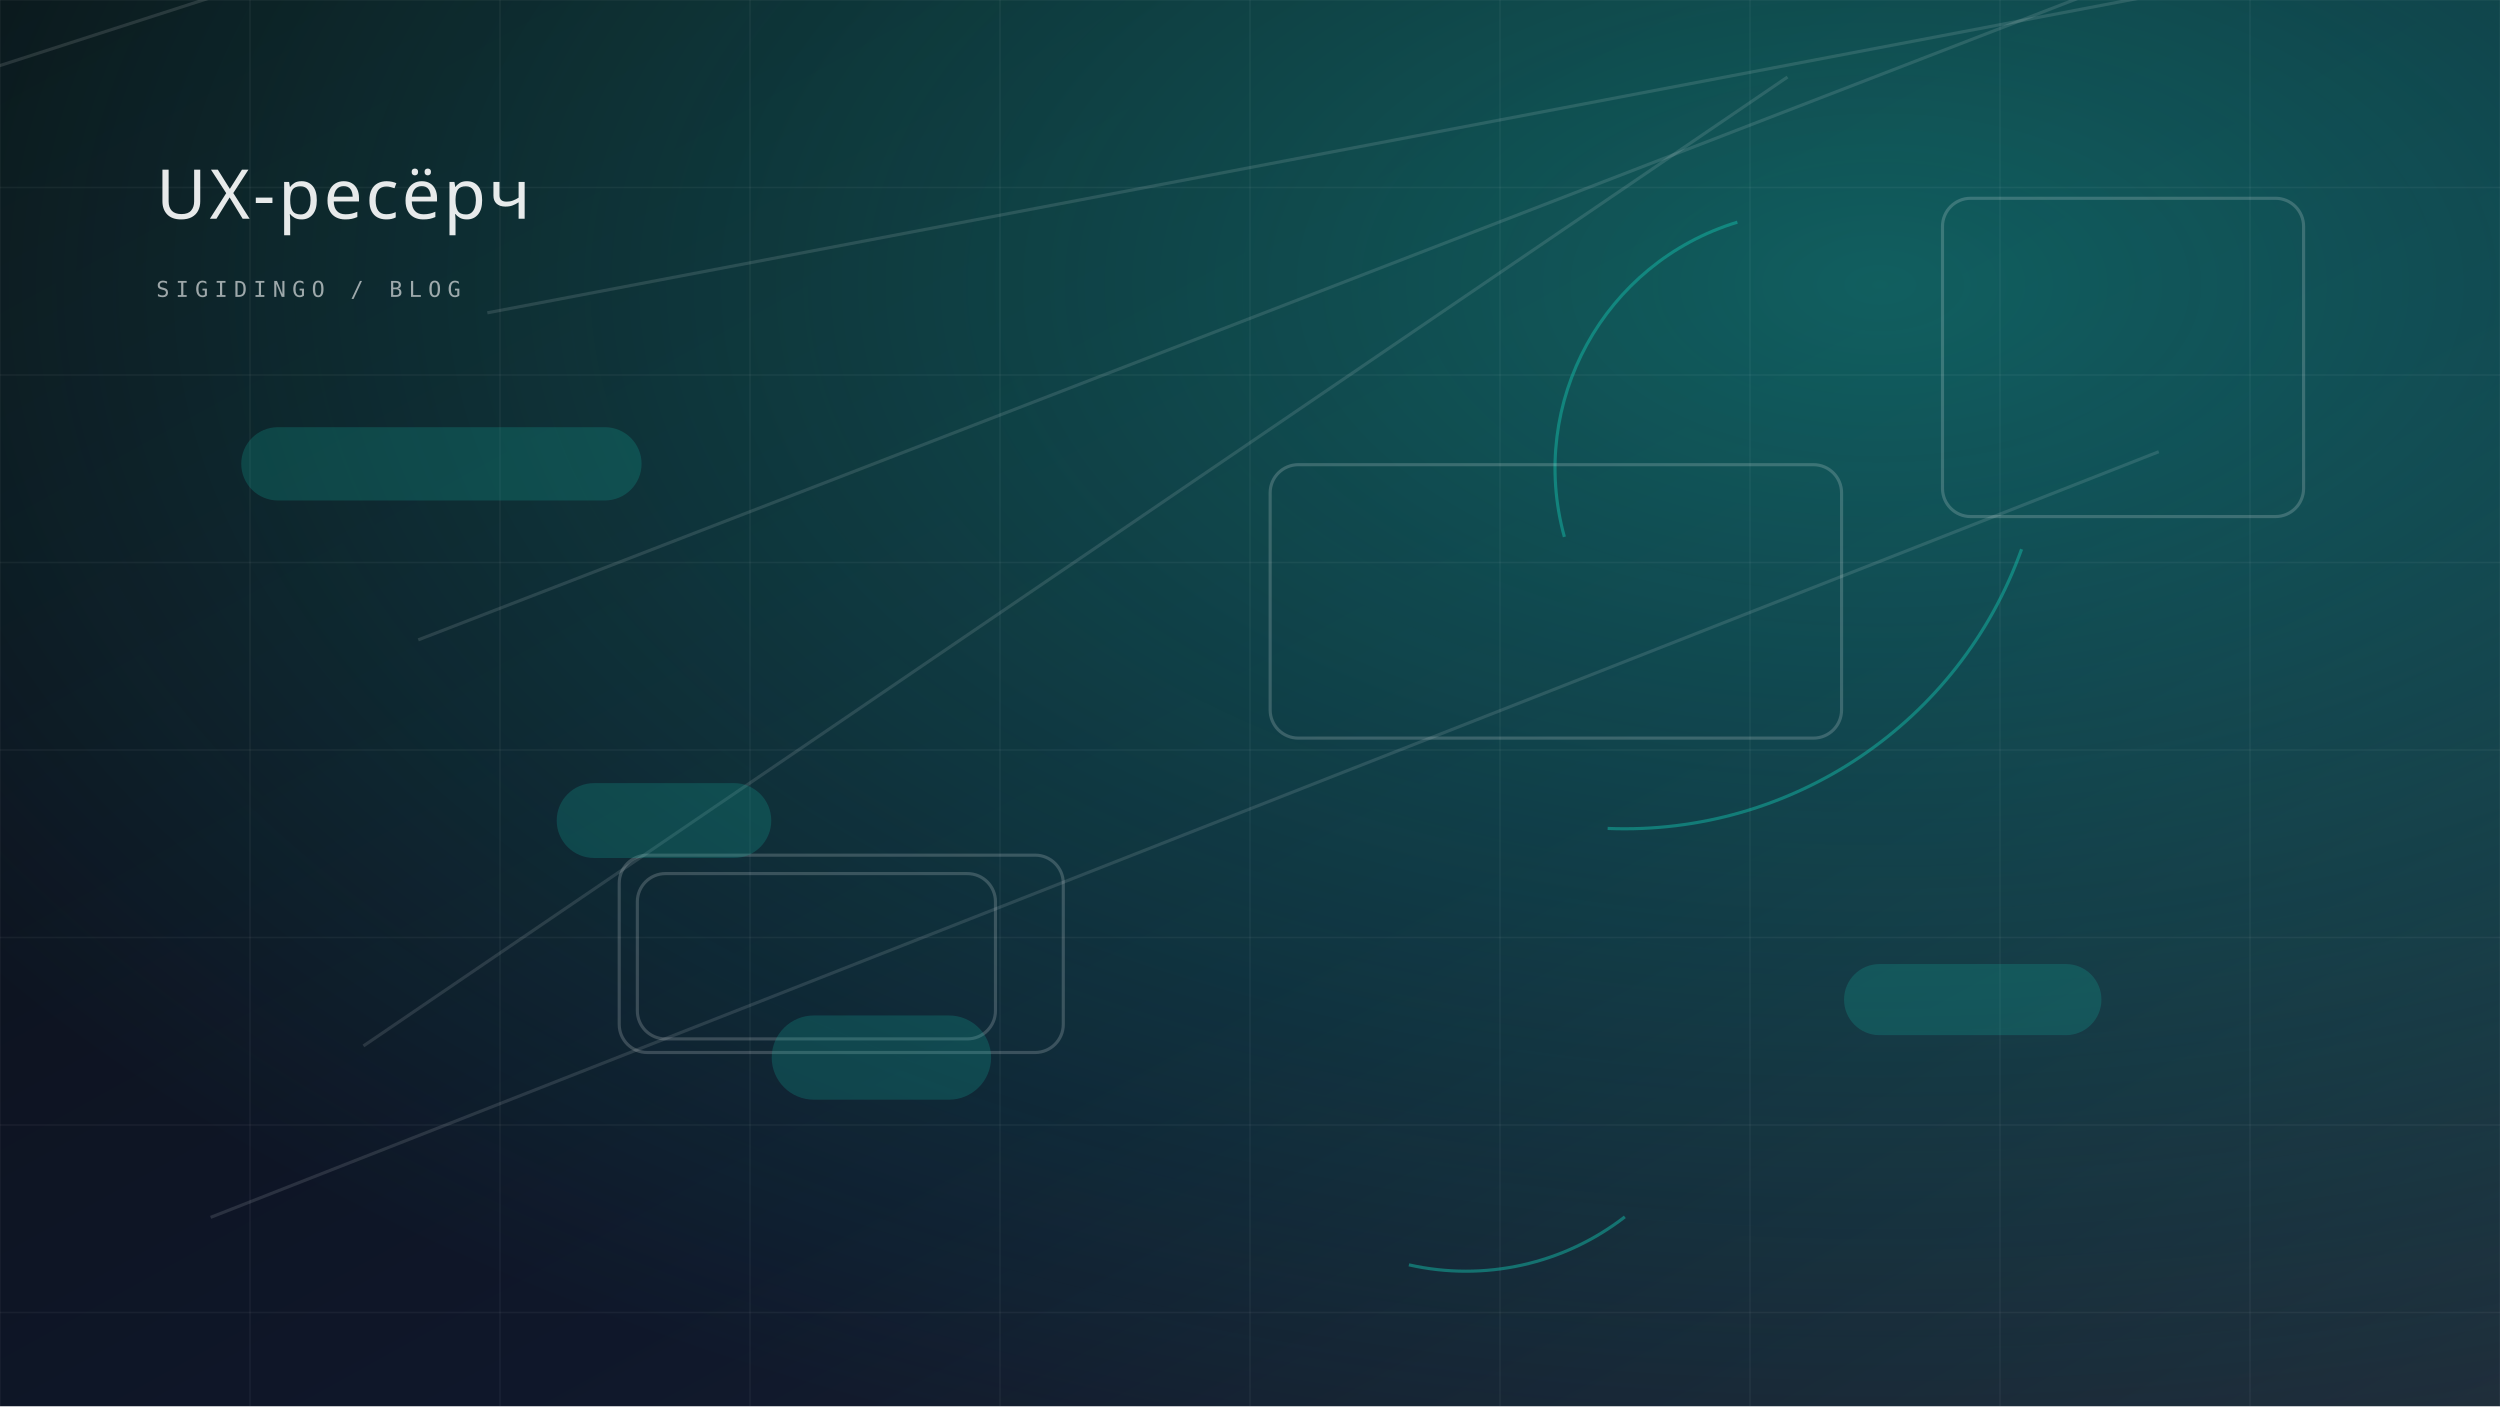
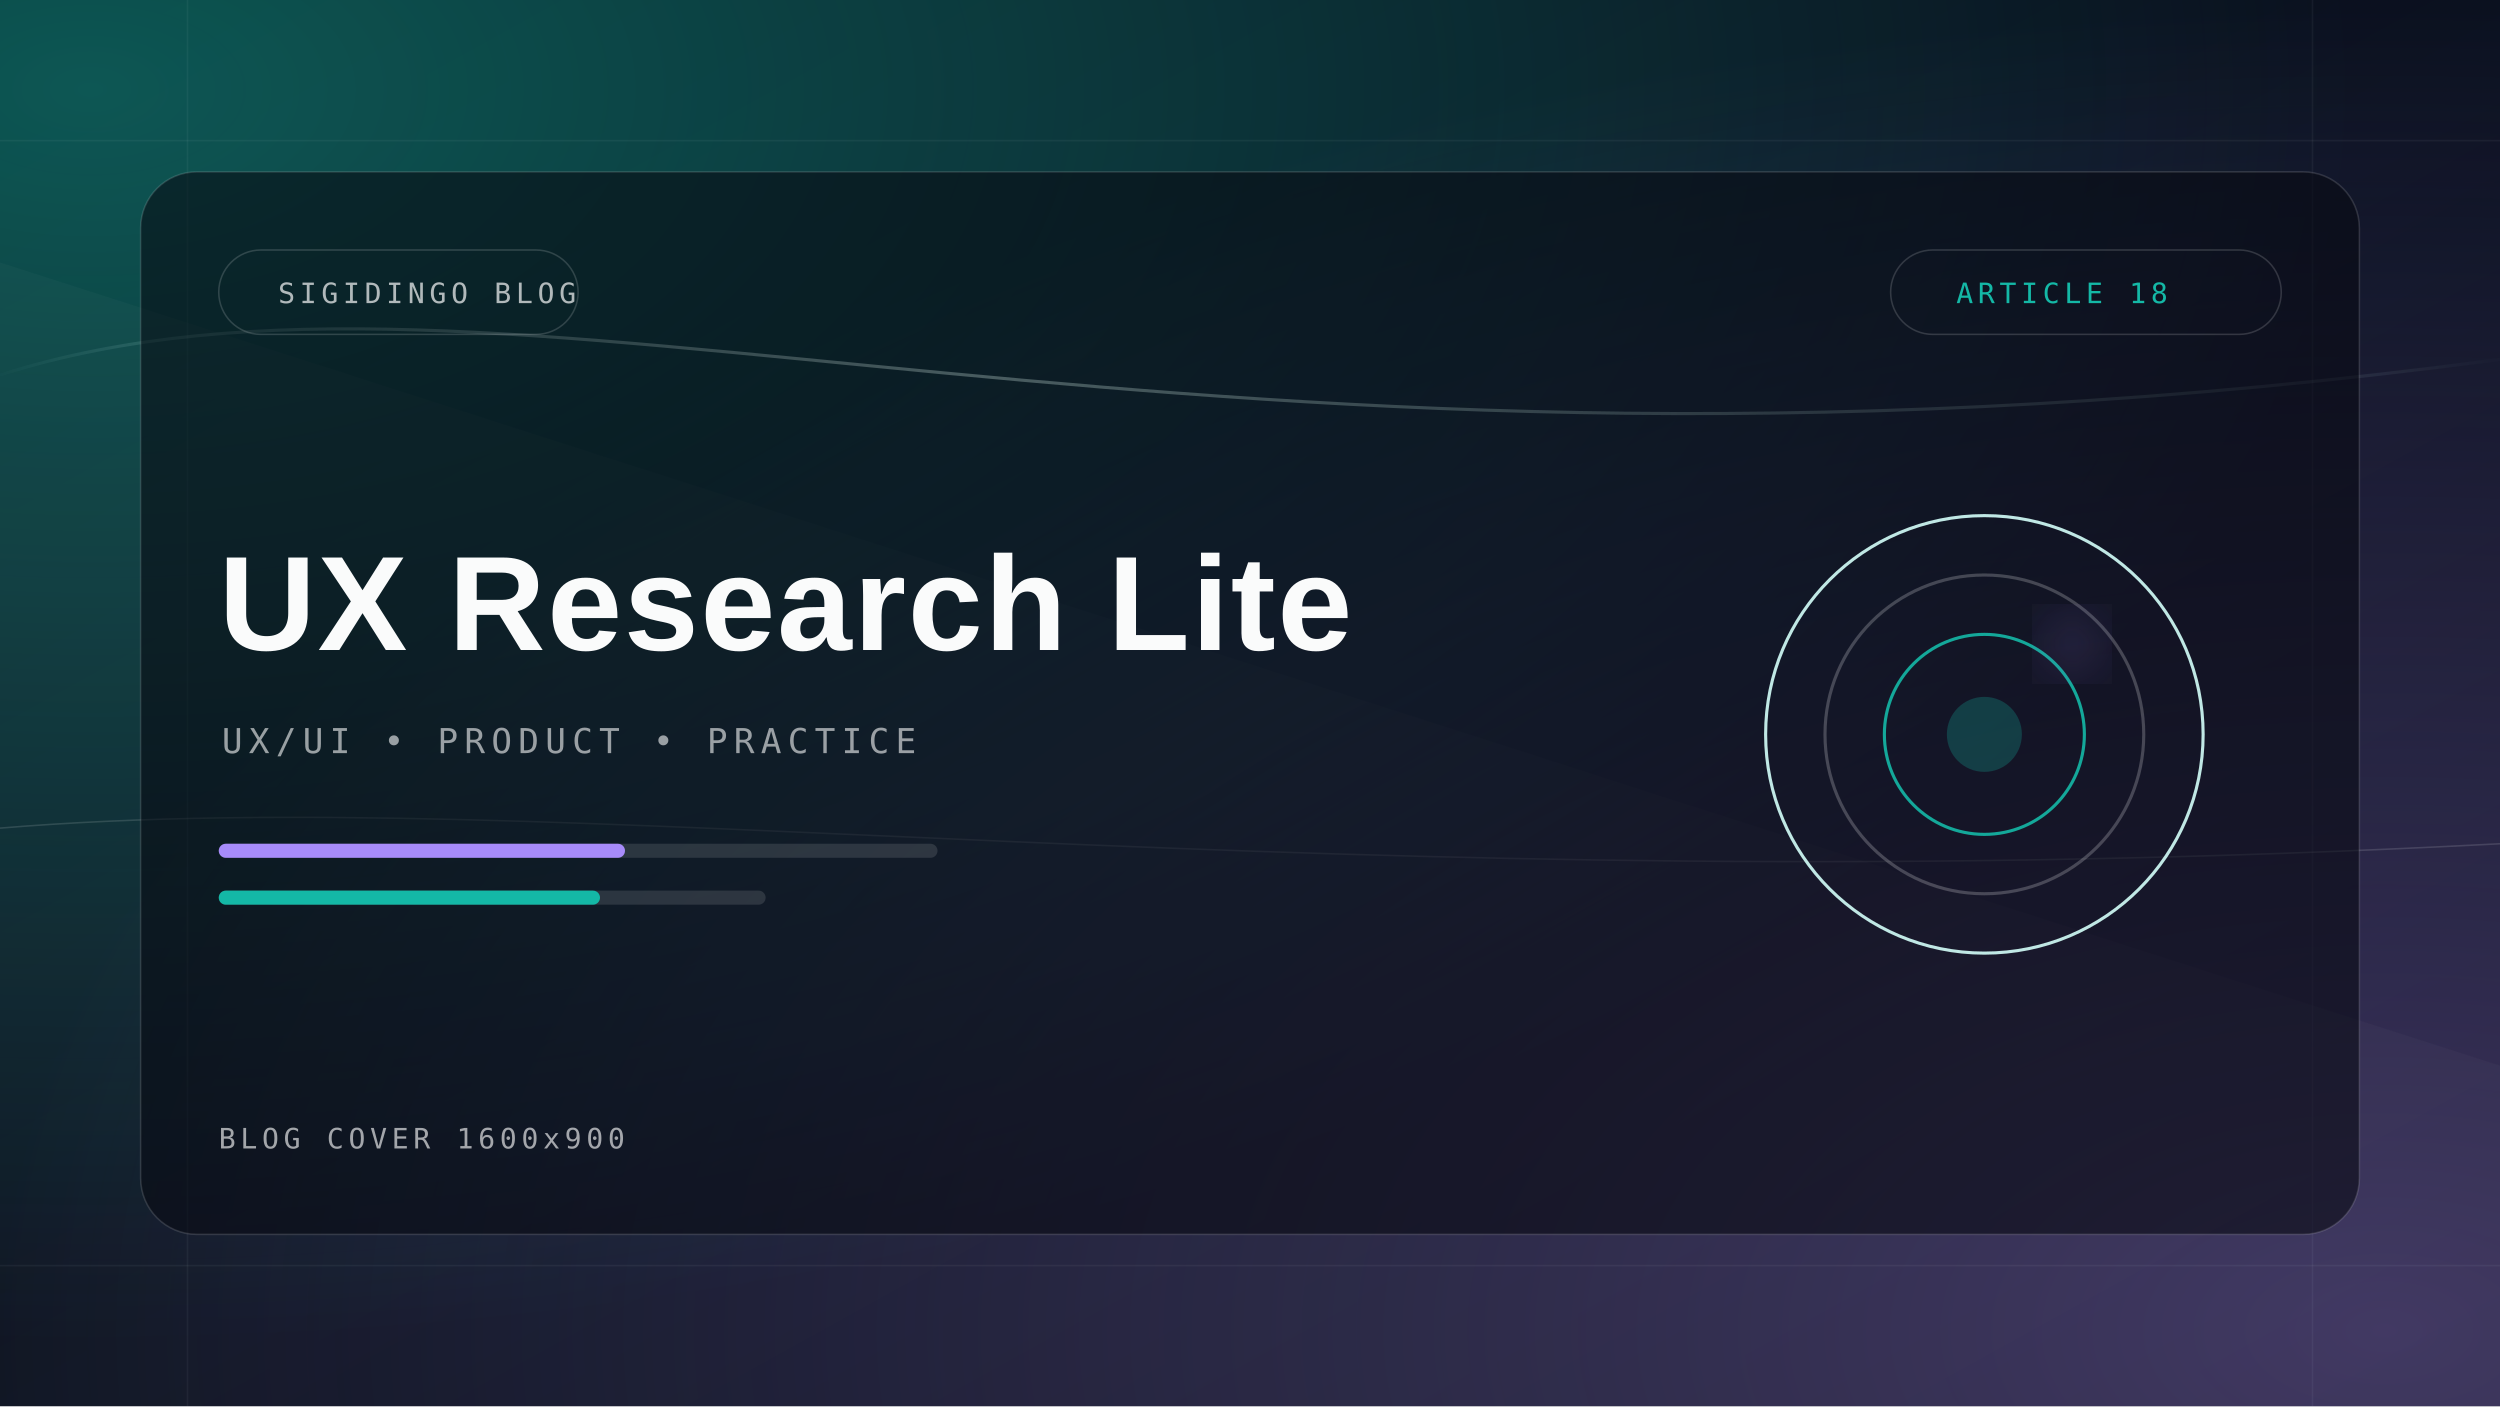
<svg xmlns="http://www.w3.org/2000/svg" width="1600" height="900" viewBox="0 0 1600 900">
  <defs>
-     <linearGradient id="bg-ux-research-lite" x1="0" y1="0" x2="1" y2="1">
-       <stop offset="0%" stop-color="#0b0f14" />
-       <stop offset="60%" stop-color="#0f172a" />
-       <stop offset="100%" stop-color="#1f2937" />
+     <linearGradient id="bg-18" x1="0" y1="0" x2="1" y2="1">
+       <stop offset="0%" stop-color="#070A12" />
+       <stop offset="52%" stop-color="#0B1120" />
+       <stop offset="100%" stop-color="#05070D" />
    </linearGradient>
-     <radialGradient id="glow-ux-research-lite" cx="0.75" cy="0.2" r="0.9">
-       <stop offset="0%" stop-color="#14b8a6" stop-opacity="0.45" />
-       <stop offset="100%" stop-color="#14b8a6" stop-opacity="0" />
+     <radialGradient id="haloA-18" cx="0.04" cy="0.06" r="0.9">
+       <stop offset="0%" stop-color="#14B8A6" stop-opacity="0.44" />
+       <stop offset="100%" stop-color="#14B8A6" stop-opacity="0" />
    </radialGradient>
+     <radialGradient id="haloB-18" cx="0.95" cy="0.95" r="0.95">
+       <stop offset="0%" stop-color="#A78BFA" stop-opacity="0.34" />
+       <stop offset="100%" stop-color="#A78BFA" stop-opacity="0" />
+     </radialGradient>
+     <linearGradient id="beam-18" x1="0" y1="0" x2="1" y2="0">
+       <stop offset="0%" stop-color="#D3FFF9" stop-opacity="0" />
+       <stop offset="40%" stop-color="#D3FFF9" stop-opacity="0.95" />
+       <stop offset="100%" stop-color="#D3FFF9" stop-opacity="0" />
+     </linearGradient>
+     <filter id="soft-18" x="-20%" y="-20%" width="140%" height="140%">
+       <feGaussianBlur stdDeviation="24" />
+     </filter>
  </defs>
-   <rect width="1600" height="900" fill="url(#bg-ux-research-lite)" />
-   <rect width="1600" height="900" fill="url(#glow-ux-research-lite)" />
+   <rect width="1600" height="900" fill="url(#bg-18)" />
+   <rect width="1600" height="900" fill="url(#haloA-18)" />
+   <rect width="1600" height="900" fill="url(#haloB-18)" />
  <g stroke="rgba(255,255,255,0.05)" stroke-width="1">
-     <line x1="0" y1="0" x2="0" y2="900" />
-     <line x1="160" y1="0" x2="160" y2="900" />
-     <line x1="320" y1="0" x2="320" y2="900" />
-     <line x1="480" y1="0" x2="480" y2="900" />
-     <line x1="640" y1="0" x2="640" y2="900" />
-     <line x1="800" y1="0" x2="800" y2="900" />
-     <line x1="960" y1="0" x2="960" y2="900" />
-     <line x1="1120" y1="0" x2="1120" y2="900" />
-     <line x1="1280" y1="0" x2="1280" y2="900" />
-     <line x1="1440" y1="0" x2="1440" y2="900" />
-     <line x1="1600" y1="0" x2="1600" y2="900" />
-     <line x1="0" y1="0" x2="1600" y2="0" />
-     <line x1="0" y1="120" x2="1600" y2="120" />
-     <line x1="0" y1="240" x2="1600" y2="240" />
-     <line x1="0" y1="360" x2="1600" y2="360" />
-     <line x1="0" y1="480" x2="1600" y2="480" />
-     <line x1="0" y1="600" x2="1600" y2="600" />
-     <line x1="0" y1="720" x2="1600" y2="720" />
-     <line x1="0" y1="840" x2="1600" y2="840" />
+     <line x1="0" y1="90" x2="1600" y2="90" />
+     <line x1="0" y1="810" x2="1600" y2="810" />
+     <line x1="120" y1="0" x2="120" y2="900" />
+     <line x1="1480" y1="0" x2="1480" y2="900" />
  </g>
-   <g fill="none" stroke="#14b8a6" stroke-width="2" opacity="0.5">
-     <path d="M 1039.9 778.8 A 166.0 166.0 0 0 1 901.7 809.5" />
-     <path d="M 1001.2 343.6 A 164.7 164.7 0 0 1 1111.9 142.2" />
-     <path d="M 1293.8 351.5 A 269.8 269.8 0 0 1 1028.9 530.2" />
+   <g opacity="0.8">
+     <path d="M0 168 L1600 682 L1600 900 L0 900 Z" fill="rgba(255,255,255,0.03)" />
+     <path d="M0 240 C320 138, 760 342, 1600 230" stroke="url(#beam-18)" stroke-width="2" fill="none" />
+     <path d="M0 530 C360 500, 840 580, 1600 540" stroke="rgba(255,255,255,0.17)" stroke-width="1" fill="none" />
  </g>
-   <g stroke="rgba(255,255,255,0.12)" stroke-width="2">
-     <line x1="232.6" y1="669.4" x2="1144.0" y2="49.3" />
-     <line x1="267.7" y1="409.5" x2="1754.0" y2="-165.0" />
-     <line x1="311.9" y1="200.2" x2="1733.5" y2="-70.6" />
-     <line x1="134.8" y1="779.1" x2="1381.6" y2="289.1" />
-     <line x1="-99.1" y1="73.9" x2="1185.2" y2="-340.3" />
+   <rect x="90" y="110" width="1420" height="680" rx="36" fill="rgba(7,10,18,0.58)" stroke="rgba(255,255,255,0.14)" />
+   <path d="M130 212 H1470" stroke="url(#beam-18)" stroke-width="2" />
+   <path d="M130 690 H1470" stroke="url(#beam-18)" stroke-width="2" />
+   <g fill="none" stroke="rgba(255,255,255,0.16)">
+     <rect x="140" y="160" width="230" height="54" rx="27" />
+     <rect x="1210" y="160" width="250" height="54" rx="27" />
  </g>
-   <g fill="none" stroke="rgba(255,255,255,0.18)" stroke-width="2">
-     <rect x="396.3" y="547.3" width="284.2" height="126.3" rx="18" />
-     <rect x="407.9" y="559.1" width="229.2" height="105.8" rx="18" />
-     <rect x="812.9" y="297.4" width="365.7" height="175.0" rx="18" />
-     <rect x="1243.2" y="126.9" width="231.1" height="203.7" rx="18" />
+   <text x="178" y="194" font-family="Consolas, monospace" font-size="18" letter-spacing="3" fill="rgba(255,255,255,0.68)">SIGIDINGO BLOG</text>
+   <text x="1252" y="194" font-family="Consolas, monospace" font-size="18" letter-spacing="3" fill="#14B8A6">ARTICLE 18</text>
+   <text x="140" y="416" font-family="Sora, Arial, sans-serif" font-weight="700" font-size="86" letter-spacing="1.2" fill="rgba(255,255,255,0.98)">UX Research Lite</text>
+   <text x="142" y="482" font-family="Consolas, monospace" font-size="22" letter-spacing="4" fill="rgba(255,255,255,0.58)">UX/UI  •  PRODUCT  •  PRACTICE</text>
+   <g>
+     <rect x="140" y="540" width="460" height="9" rx="4.5" fill="rgba(255,255,255,0.12)" />
+     <rect x="140" y="540" width="260" height="9" rx="4.5" fill="#A78BFA" />
+     <rect x="140" y="570" width="350" height="9" rx="4.5" fill="rgba(255,255,255,0.12)" />
+     <rect x="140" y="570" width="244" height="9" rx="4.5" fill="#14B8A6" />
  </g>
-   <g fill="#14b8a6" opacity="0.22">
-     <rect x="493.9" y="649.9" width="140.4" height="53.9" rx="27.0" />
-     <rect x="356.3" y="501.2" width="137.3" height="47.9" rx="23.9" />
-     <rect x="1180.2" y="617.0" width="164.7" height="45.5" rx="22.7" />
-     <rect x="154.4" y="273.4" width="256.2" height="46.9" rx="23.5" />
+   <g opacity="0.9">
+     <circle cx="1270" cy="470" r="140" fill="none" stroke="#D3FFF9" stroke-width="2" />
+     <circle cx="1270" cy="470" r="102" fill="none" stroke="rgba(255,255,255,0.24)" stroke-width="2" />
+     <circle cx="1270" cy="470" r="64" fill="none" stroke="#14B8A6" stroke-width="2" />
+     <circle cx="1270" cy="470" r="24" fill="#14B8A6" fill-opacity="0.28" />
+     <circle cx="1326" cy="412" r="18" fill="#A78BFA" fill-opacity="0.45" filter="url(#soft-18)" />
  </g>
-   <text x="100" y="140" font-family="Sora, sans-serif" font-size="44" fill="rgba(255,255,255,0.9)" letter-spacing="2">UX-ресёрч</text>
-   <text x="100" y="190" font-family="IBM Plex Mono, monospace" font-size="14" fill="rgba(255,255,255,0.6)" letter-spacing="4">SIGIDINGO / BLOG</text>
+   <text x="140" y="735" font-family="Consolas, monospace" font-size="18" letter-spacing="3" fill="rgba(255,255,255,0.62)">BLOG COVER 1600x900</text>
</svg>
